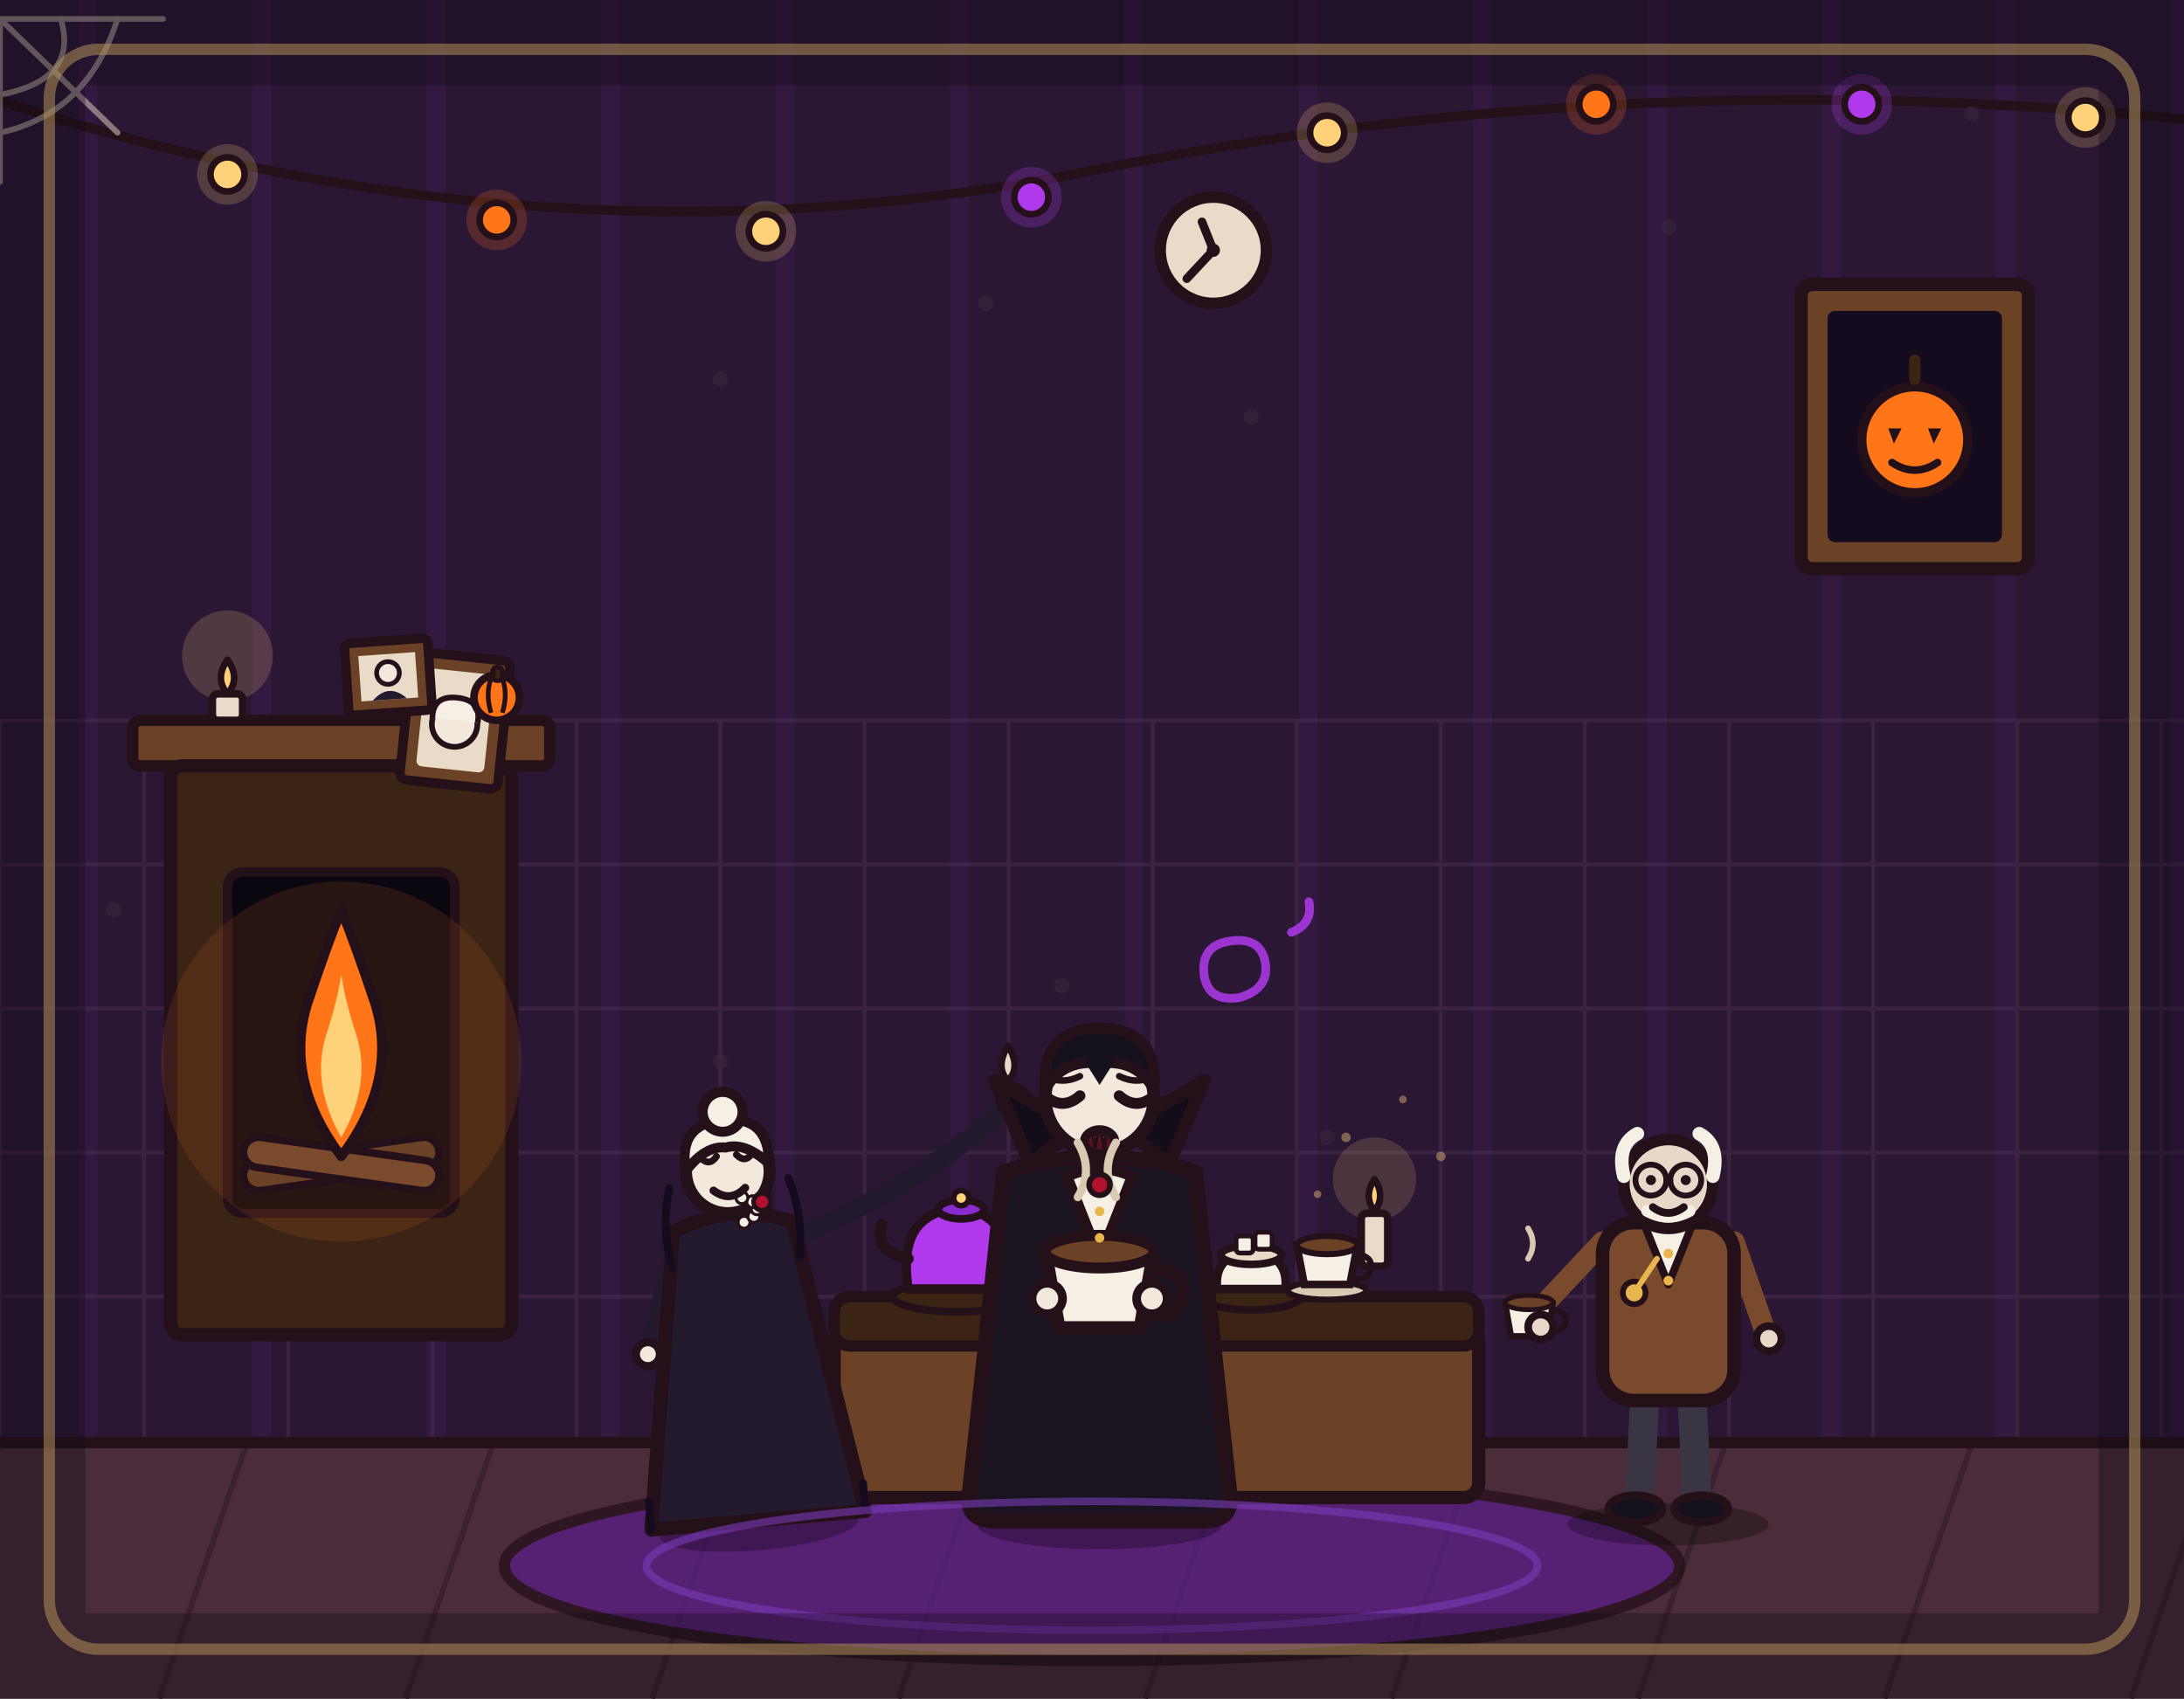
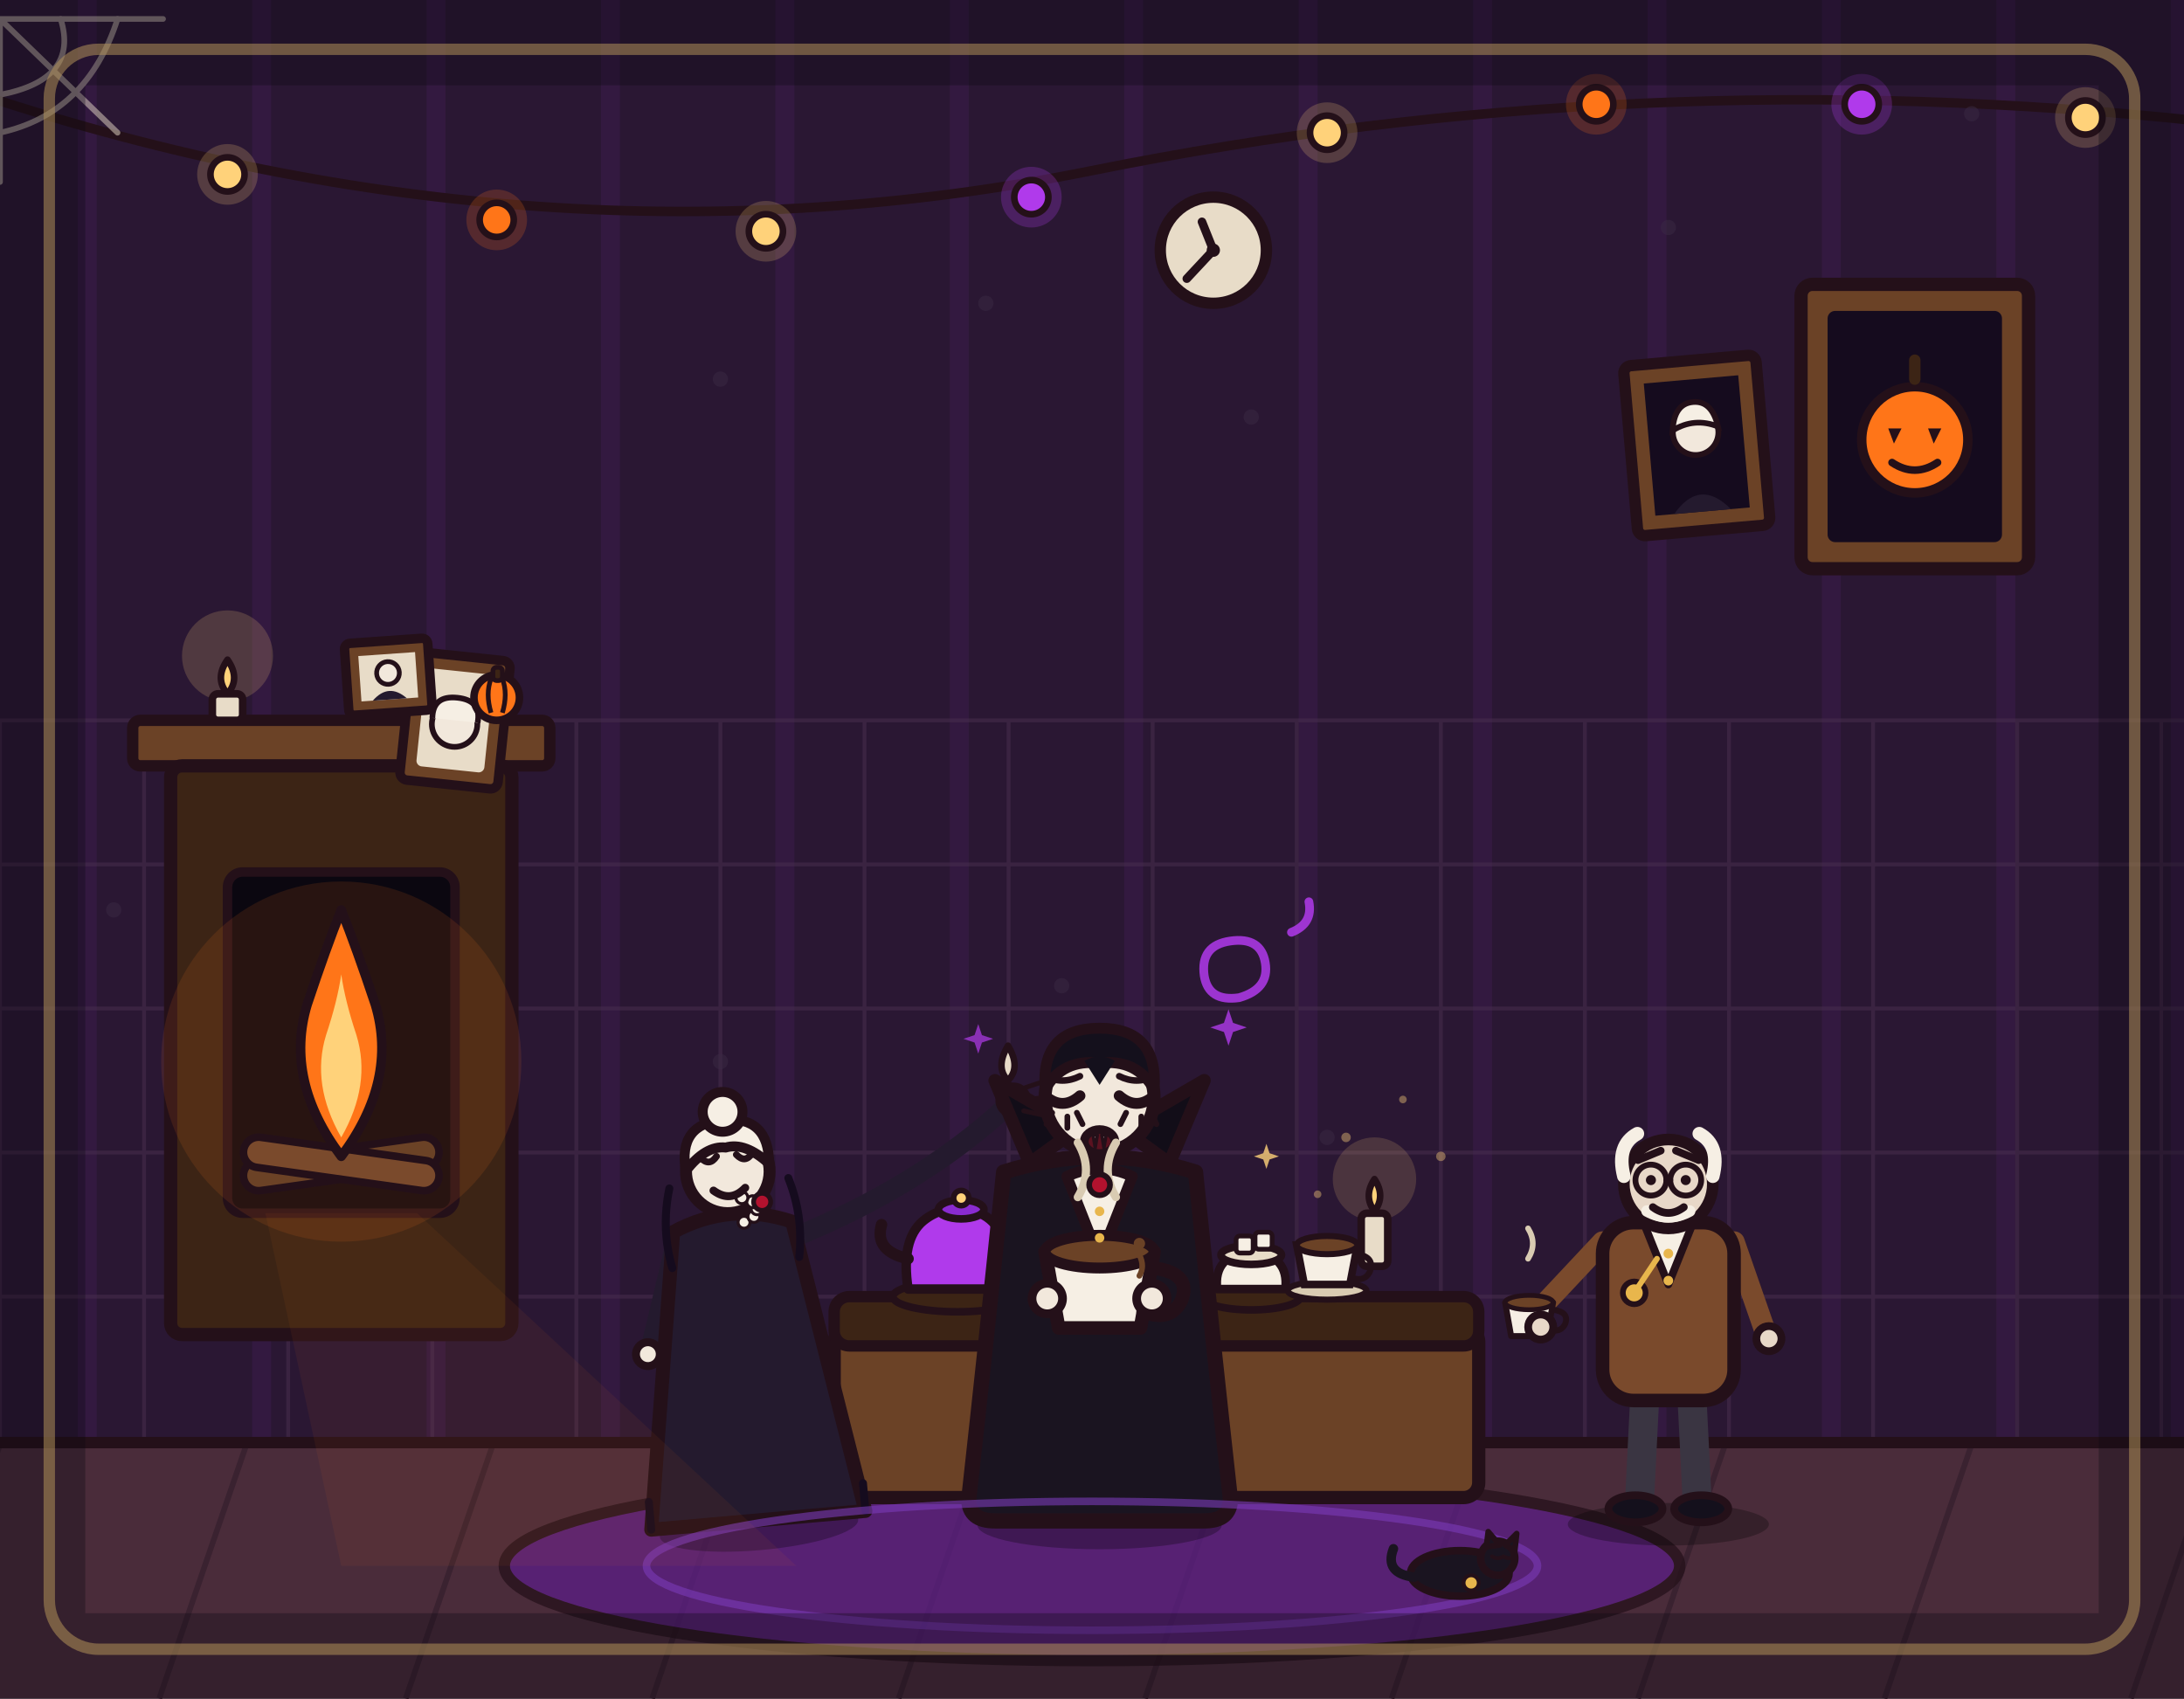
<svg xmlns="http://www.w3.org/2000/svg" viewBox="0 0 1152 896" width="1152" height="896">
  <rect x="0" y="0" width="1152" height="896" fill="#2a1733" />
  <path d="M46 0V762M138 0V762M230 0V762M322 0V762M414 0V762M506 0V762M598 0V762M690 0V762M782 0V762M874 0V762M966 0V762M1058 0V762M1150 0V762" stroke="#b03aeb" stroke-width="10" opacity=".07" fill="none" />
  <path d="M0 380V762M76 380V762M152 380V762M228 380V762M304 380V762M380 380V762M456 380V762M532 380V762M608 380V762M684 380V762M760 380V762M836 380V762M912 380V762M988 380V762M1064 380V762M1140 380V762M0 380H1152M0 456H1152M0 532H1152M0 608H1152M0 684H1152M0 760H1152" stroke="#4a3050" stroke-width="2" opacity=".5" fill="none" />
  <path d="M-10 50 Q288 148 576 90 Q864 32 1162 64" fill="none" stroke="#241019" stroke-width="5" stroke-linecap="round" />
  <circle cx="120" cy="92" r="16" fill="#ffd27a" opacity=".2" />
  <circle cx="120" cy="92" r="9" fill="#ffd27a" stroke="#241019" stroke-width="3.5" />
  <circle cx="262" cy="116" r="16" fill="#ff7518" opacity=".2" />
  <circle cx="262" cy="116" r="9" fill="#ff7518" stroke="#241019" stroke-width="3.5" />
  <circle cx="404" cy="122" r="16" fill="#ffd27a" opacity=".2" />
  <circle cx="404" cy="122" r="9" fill="#ffd27a" stroke="#241019" stroke-width="3.5" />
  <circle cx="544" cy="104" r="16" fill="#b03aeb" opacity=".25" />
  <circle cx="544" cy="104" r="9" fill="#b03aeb" stroke="#241019" stroke-width="3.5" />
  <circle cx="700" cy="70" r="16" fill="#ffd27a" opacity=".2" />
  <circle cx="700" cy="70" r="9" fill="#ffd27a" stroke="#241019" stroke-width="3.5" />
  <circle cx="842" cy="55" r="16" fill="#ff7518" opacity=".2" />
  <circle cx="842" cy="55" r="9" fill="#ff7518" stroke="#241019" stroke-width="3.5" />
  <circle cx="982" cy="55" r="16" fill="#b03aeb" opacity=".25" />
  <circle cx="982" cy="55" r="9" fill="#b03aeb" stroke="#241019" stroke-width="3.5" />
  <circle cx="1100" cy="62" r="16" fill="#ffd27a" opacity=".2" />
  <circle cx="1100" cy="62" r="9" fill="#ffd27a" stroke="#241019" stroke-width="3.5" />
  <g>
    <rect x="950" y="150" width="120" height="150" rx="6" fill="#6b4226" stroke="#241019" stroke-width="7" stroke-linejoin="round" />
    <rect x="964" y="164" width="92" height="122" rx="4" fill="#150b1e" />
    <circle cx="1010" cy="232" r="28" fill="#ff7518" stroke="#241019" stroke-width="5" />
    <path d="M1010 200 L1010 190" stroke="#3c2415" stroke-width="6" stroke-linecap="round" />
    <path d="M996 226 L1003 226 L999 234 Z" fill="#241019" />
    <path d="M1017 226 L1024 226 L1020 234 Z" fill="#241019" />
    <path d="M998 244 Q1010 252 1022 244" fill="none" stroke="#241019" stroke-width="4" stroke-linecap="round" />
  </g>
  <g>
    <rect x="70" y="380" width="220" height="24" rx="4" fill="#6b4226" stroke="#241019" stroke-width="6" stroke-linejoin="round" />
    <rect x="90" y="404" width="180" height="300" rx="6" fill="#3c2415" stroke="#241019" stroke-width="7" stroke-linejoin="round" />
    <rect x="120" y="460" width="120" height="180" rx="8" fill="#0b0710" stroke="#241019" stroke-width="5" stroke-linejoin="round" />
    <circle cx="180" cy="560" r="95" fill="#ff7518" opacity=".12" />
    <rect x="128" y="606" width="104" height="16" rx="8" fill="#6b4226" stroke="#241019" stroke-width="4" transform="rotate(-8 180 614)" />
    <rect x="128" y="606" width="104" height="16" rx="8" fill="#7a4a2c" stroke="#241019" stroke-width="4" transform="rotate(8 180 614)" />
    <path d="M180 610 Q150 570 162 530 Q172 500 180 480 Q188 500 198 530 Q210 570 180 610 Z" fill="#ff7518" stroke="#241019" stroke-width="5" stroke-linejoin="round" />
    <path d="M180 600 Q164 572 172 546 Q178 528 180 514 Q182 528 188 546 Q196 572 180 600 Z" fill="#ffd27a" />
    <g transform="translate(120 380)">
      <circle cx="0" cy="-34" r="24" fill="#ffd27a" opacity=".18" />
      <rect x="-8" y="-14" width="16" height="14" rx="3" fill="#e8dcc8" stroke="#241019" stroke-width="4" />
      <path d="M0 -32 Q7 -22 0 -14 Q-7 -22 0 -32 Z" fill="#ffd27a" stroke="#241019" stroke-width="3.5" stroke-linejoin="round" />
    </g>
    <g transform="translate(240 380) rotate(6)">
      <rect x="-26" y="-34" width="52" height="68" rx="4" fill="#6b4226" stroke="#241019" stroke-width="5" stroke-linejoin="round" />
      <rect x="-18" y="-26" width="36" height="52" rx="3" fill="#e8dcc8" />
      <circle cx="0" cy="2" r="12" fill="#f2e8dc" stroke="#241019" stroke-width="3" />
      <path d="M-12 0 Q-13 -12 0 -12 Q13 -12 12 0" fill="#f6efe4" stroke="#241019" stroke-width="3" />
    </g>
  </g>
  <rect x="0" y="760" width="1152" height="136" fill="#4a2c3a" />
  <path d="M0 762 L-46 896M130 762 L84 896M260 762 L214 896M390 762 L344 896M520 762 L474 896M650 762 L604 896M780 762 L734 896M910 762 L864 896M1040 762 L994 896M1170 762 L1124 896" stroke="#3a2230" stroke-width="3" fill="none" />
  <line x1="0" y1="761" x2="1152" y2="761" stroke="#241019" stroke-width="6" stroke-linecap="round" />
  <ellipse cx="576" cy="826" rx="310" ry="50" fill="#5b1e86" stroke="#241019" stroke-width="6" stroke-linejoin="round" opacity=".75" />
  <rect x="440" y="700" width="340" height="90" rx="8" fill="#6b4226" stroke="#241019" stroke-width="7" stroke-linejoin="round" />
  <rect x="440" y="684" width="340" height="26" rx="8" fill="#3c2415" stroke="#241019" stroke-width="6" stroke-linejoin="round" />
  <g transform="translate(505 660)">
    <ellipse cx="0" cy="24" rx="34" ry="8" fill="#3c2415" stroke="#241019" stroke-width="4" />
    <path d="M-26 20 Q-30 -6 -18 -16 Q-8 -24 4 -22 Q22 -20 26 0 Q28 14 20 20 Z" fill="#b03aeb" stroke="#241019" stroke-width="5" stroke-linejoin="round" />
    <path d="M-26 4 Q-44 0 -40 -14" fill="none" stroke="#241019" stroke-width="6" stroke-linecap="round" />
    <path d="M26 2 Q40 6 38 16" fill="none" stroke="#241019" stroke-width="6" stroke-linecap="round" />
    <ellipse cx="2" cy="-22" rx="12" ry="5" fill="#8a2bd0" stroke="#241019" stroke-width="4" />
    <circle cx="2" cy="-28" r="4" fill="#ffd27a" stroke="#241019" stroke-width="3" />
  </g>
  <g transform="translate(660 668)">
    <ellipse cx="0" cy="16" rx="26" ry="7" fill="#3c2415" stroke="#241019" stroke-width="4" />
    <path d="M-18 12 Q-20 -6 0 -8 Q20 -6 18 12 Z" fill="#f6efe4" stroke="#241019" stroke-width="4.5" stroke-linejoin="round" />
    <ellipse cx="0" cy="-6" rx="16" ry="5" fill="#e8dcc8" stroke="#241019" stroke-width="4" />
  </g>
  <g transform="translate(725 652)">
    <circle cx="0" cy="-30" r="22" fill="#ffd27a" opacity=".16" />
    <rect x="-7" y="-12" width="14" height="28" rx="3" fill="#e8dcc8" stroke="#241019" stroke-width="4" />
    <path d="M0 -30 Q6 -21 0 -13 Q-6 -21 0 -30 Z" fill="#ffd27a" stroke="#241019" stroke-width="3.5" stroke-linejoin="round" />
  </g>
  <g transform="translate(400 802) scale(1.05) rotate(-5)">
    <ellipse cx="0" cy="4" rx="50" ry="11" fill="#000000" opacity=".28" />
    <path d="M-30 -140 L-46 -92" fill="none" stroke="#241a2e" stroke-width="10" stroke-linecap="round" />
    <circle cx="-48" cy="-88" r="6" fill="#f2e8dc" stroke="#241019" stroke-width="4" stroke-linejoin="round" />
    <path d="M30 -140 Q95 -160 142 -196" fill="none" stroke="#241a2e" stroke-width="10" stroke-linecap="round" />
    <circle cx="146" cy="-199" r="7" fill="#f2e8dc" stroke="#241019" stroke-width="4" stroke-linejoin="round" />
    <path d="M-30 -148 L-54 0 L54 0 L30 -148 Q0 -161 -30 -148 Z" fill="#241a2e" stroke="#241019" stroke-width="7" stroke-linejoin="round" />
    <path d="M-54 0 L-54 -14 M54 0 L54 -14" stroke="#150b1e" stroke-width="4" stroke-linecap="round" />
    <circle cx="0" cy="-176" r="21" fill="#f2e8dc" stroke="#241019" stroke-width="6" stroke-linejoin="round" />
    <path d="M-21 -178 Q-23 -202 0 -202 Q23 -202 21 -178 Q10 -190 0 -188 Q-10 -190 -21 -178 Z" fill="#f6efe4" stroke="#241019" stroke-width="5" stroke-linejoin="round" />
    <circle cx="0" cy="-206" r="10" fill="#f6efe4" stroke="#241019" stroke-width="5" stroke-linejoin="round" />
    <circle cx="5.9" cy="-149.8" r="3" fill="#f6efe4" stroke="#241019" stroke-width="1.5" stroke-linejoin="round" />
    <circle cx="11.1" cy="-152.3" r="3" fill="#f6efe4" stroke="#241019" stroke-width="1.5" stroke-linejoin="round" />
    <circle cx="13" cy="-156" r="3" fill="#f6efe4" stroke="#241019" stroke-width="1.5" stroke-linejoin="round" />
    <circle cx="11.1" cy="-159.7" r="3" fill="#f6efe4" stroke="#241019" stroke-width="1.5" stroke-linejoin="round" />
    <circle cx="5.9" cy="-162.2" r="3" fill="#f6efe4" stroke="#241019" stroke-width="1.5" stroke-linejoin="round" />
    <path d="M-13 -184 Q-9 -179 -5 -184" fill="none" stroke="#241019" stroke-width="3.4" stroke-linecap="round" />
    <path d="M5 -184 Q9 -179 13 -184" fill="none" stroke="#241019" stroke-width="3.4" stroke-linecap="round" />
    <path d="M-8 -167 Q0 -160 8 -167" fill="none" stroke="#241019" stroke-width="4" stroke-linecap="round" />
    <path d="M-30 -170 Q-36 -150 -32 -130" fill="none" stroke="#150b1e" stroke-width="4" stroke-linecap="round" />
    <path d="M30 -170 Q36 -150 32 -130" fill="none" stroke="#150b1e" stroke-width="4" stroke-linecap="round" />
  </g>
  <g transform="translate(580 800) scale(1.15)">
    <ellipse cx="0" cy="4" rx="56" ry="11" fill="#000000" opacity=".28" />
    <path d="M-12 -62 L-16 -6" fill="none" stroke="#241a2e" stroke-width="15" stroke-linecap="round" />
    <path d="M12 -62 L16 -6" fill="none" stroke="#241a2e" stroke-width="15" stroke-linecap="round" />
    <ellipse cx="-18" cy="-4" rx="15" ry="7" fill="#14101c" stroke="#241019" stroke-width="4" stroke-linejoin="round" />
    <ellipse cx="18" cy="-4" rx="15" ry="7" fill="#14101c" stroke="#241019" stroke-width="4" stroke-linejoin="round" />
    <path d="M-38 -148 L-26 -104" fill="none" stroke="#1a1420" stroke-width="11" stroke-linecap="round" />
    <path d="M38 -148 L26 -104" fill="none" stroke="#1a1420" stroke-width="11" stroke-linecap="round" />
    <path d="M-44 -158 Q-52 -80 -60 -8 Q-60 2 -48 2 L48 2 Q60 2 60 -8 Q52 -80 44 -158 Q0 -172 -44 -158 Z" fill="#1a1420" stroke="#241019" stroke-width="7" stroke-linejoin="round" />
    <path d="M-32 -162 L-48 -200 L-10 -178 Z" fill="#120d18" stroke="#241019" stroke-width="6" stroke-linejoin="round" />
    <path d="M32 -162 L48 -200 L10 -178 Z" fill="#120d18" stroke="#241019" stroke-width="6" stroke-linejoin="round" />
    <path d="M-15 -156 L0 -118 L15 -156 Q0 -163 -15 -156 Z" fill="#f6efe4" stroke="#241019" stroke-width="5" stroke-linejoin="round" />
    <circle cx="0" cy="-192" r="25" fill="#f2e8dc" stroke="#241019" stroke-width="6" stroke-linejoin="round" />
    <path d="M-25 -196 Q-27 -224 0 -224 Q27 -224 25 -196 Q17 -210 0 -208 Q-17 -210 -25 -196 Z" fill="#14101c" stroke="#241019" stroke-width="5" stroke-linejoin="round" />
    <path d="M-7 -209 L0 -198 L7 -209 Q0 -213 -7 -209 Z" fill="#14101c" />
    <path d="M-25 -202 Q-17 -198 -9 -202" fill="none" stroke="#241019" stroke-width="3" stroke-linecap="round" />
    <path d="M9 -202 Q17 -198 25 -202" fill="none" stroke="#241019" stroke-width="3" stroke-linecap="round" />
    <path d="M-25 -193 Q-17 -186 -9 -193" fill="none" stroke="#241019" stroke-width="5" stroke-linecap="round" />
    <path d="M9 -193 Q17 -186 25 -193" fill="none" stroke="#241019" stroke-width="5" stroke-linecap="round" />
    <ellipse cx="0" cy="-172" rx="7" ry="5.5" fill="#5b1220" stroke="#241019" stroke-width="4" stroke-linejoin="round" />
    <path d="M-3 -175 L-1 -175 L-2 -169 Z" fill="#ffffff" stroke="#241019" stroke-width="1.5" stroke-linejoin="round" />
    <path d="M1 -175 L3 -175 L2 -169 Z" fill="#ffffff" stroke="#241019" stroke-width="1.5" stroke-linejoin="round" />
    <path d="M-42 -216 Q-36 -206 -42 -200 Q-48 -206 -42 -216 Z" fill="#e8dcc8" stroke="#241019" stroke-width="3" stroke-linejoin="round" />
    <g transform="translate(0 -104) scale(1.25)">
      <path d="M-8 -34 q6 -10 0 -20" fill="none" stroke="#d9cbb2" stroke-width="3" stroke-linecap="round" />
      <path d="M6 -34 q-6 -10 0 -20" fill="none" stroke="#d9cbb2" stroke-width="3" stroke-linecap="round" />
      <path d="M-20 -14 L20 -14 L15 14 L-15 14 Z" fill="#f6efe4" stroke="#241019" stroke-width="5" stroke-linejoin="round" />
      <path d="M20 -8 Q34 -6 30 4 Q26 12 16 8" fill="none" stroke="#241019" stroke-width="5" stroke-linecap="round" />
      <ellipse cx="0" cy="-14" rx="20" ry="6" fill="#6b4226" stroke="#241019" stroke-width="4" stroke-linejoin="round" />
    </g>
    <circle cx="-24" cy="-100" r="7" fill="#f2e8dc" stroke="#241019" stroke-width="4" stroke-linejoin="round" />
    <circle cx="24" cy="-100" r="7" fill="#f2e8dc" stroke="#241019" stroke-width="4" stroke-linejoin="round" />
    <g transform="translate(64 -238)" fill="none" stroke="#b03aeb" stroke-width="4" stroke-linecap="round" opacity=".85">
      <path d="M0 0 Q14 -4 12 -16 Q10 -28 -4 -26 Q-18 -24 -16 -10 Q-14 2 0 0 Z" />
      <path d="M24 -30 Q34 -34 32 -44" />
    </g>
  </g>
  <g transform="translate(880 800) scale(1.02)">
    <ellipse cx="0" cy="4" rx="52" ry="11" fill="#000000" opacity=".28" />
    <path d="M-12 -66 L-15 -6" fill="none" stroke="#3a3542" stroke-width="15" stroke-linecap="round" />
    <path d="M12 -66 L15 -6" fill="none" stroke="#3a3542" stroke-width="15" stroke-linecap="round" />
    <ellipse cx="-17" cy="-4" rx="14" ry="7" fill="#14101c" stroke="#241019" stroke-width="4" stroke-linejoin="round" />
    <ellipse cx="17" cy="-4" rx="14" ry="7" fill="#14101c" stroke="#241019" stroke-width="4" stroke-linejoin="round" />
    <path d="M-34 -142 L-64 -110" fill="none" stroke="#7a4a2c" stroke-width="11" stroke-linecap="round" />
    <g transform="translate(-72 -102) scale(.62)">
      <path d="M-20 -14 L20 -14 L15 14 L-15 14 Z" fill="#f6efe4" stroke="#241019" stroke-width="5" stroke-linejoin="round" />
      <path d="M20 -8 Q34 -6 30 4 Q26 12 16 8" fill="none" stroke="#241019" stroke-width="5" stroke-linecap="round" />
      <ellipse cx="0" cy="-14" rx="20" ry="6" fill="#6b4226" stroke="#241019" stroke-width="4" stroke-linejoin="round" />
    </g>
    <circle cx="-66" cy="-98" r="6.5" fill="#e8d8c8" stroke="#241019" stroke-width="4" stroke-linejoin="round" />
    <path d="M34 -142 L50 -96" fill="none" stroke="#7a4a2c" stroke-width="11" stroke-linecap="round" />
    <circle cx="52" cy="-92" r="6.5" fill="#e8d8c8" stroke="#241019" stroke-width="4" stroke-linejoin="round" />
    <rect x="-34" y="-152" width="68" height="92" rx="16" fill="#7a4a2c" stroke="#241019" stroke-width="7" stroke-linejoin="round" />
    <path d="M-12 -150 L0 -120 L12 -150 Z" fill="#f6efe4" stroke="#241019" stroke-width="4" stroke-linejoin="round" />
    <circle cx="0" cy="-136" r="2.5" fill="#e8b64c" />
    <circle cx="0" cy="-122" r="2.5" fill="#e8b64c" />
    <circle cx="0" cy="-172" r="23" fill="#e8d8c8" stroke="#241019" stroke-width="6" stroke-linejoin="round" />
    <path d="M-23 -176 Q-27 -192 -16 -198" fill="none" stroke="#f6efe4" stroke-width="7" stroke-linecap="round" />
    <path d="M23 -176 Q27 -192 16 -198" fill="none" stroke="#f6efe4" stroke-width="7" stroke-linecap="round" />
    <circle cx="-9" cy="-174" r="2.6" fill="#241019" />
    <circle cx="9" cy="-174" r="2.6" fill="#241019" />
    <circle cx="-9" cy="-174" r="8" fill="none" stroke="#241019" stroke-width="3" stroke-linejoin="round" />
    <circle cx="9" cy="-174" r="8" fill="none" stroke="#241019" stroke-width="3" stroke-linejoin="round" />
    <line x1="-1" y1="-174" x2="1" y2="-174" stroke="#241019" stroke-width="3" stroke-linecap="round" />
    <path d="M-11 -158 Q0 -152 11 -158" fill="none" stroke="#f6efe4" stroke-width="6" stroke-linecap="round" />
    <path d="M-8 -160 Q0 -154 8 -160" fill="none" stroke="#241019" stroke-width="4" stroke-linecap="round" />
  </g>
  <g fill="#3a2a44" opacity=".5">
    <circle cx="380" cy="200" r="4" />
    <circle cx="520" cy="160" r="4" />
    <circle cx="660" cy="220" r="4" />
    <circle cx="880" cy="120" r="4" />
    <circle cx="1040" cy="60" r="4" />
    <circle cx="60" cy="480" r="4" />
    <circle cx="380" cy="560" r="4" />
    <circle cx="560" cy="520" r="4" />
    <circle cx="700" cy="600" r="4" />
  </g>
  <g>
    <circle cx="640" cy="132" r="28" fill="#e8dcc8" stroke="#241019" stroke-width="6" />
    <line x1="640" y1="132" x2="634" y2="117" stroke="#241019" stroke-width="4.5" stroke-linecap="round" />
    <line x1="640" y1="132" x2="626" y2="147" stroke="#241019" stroke-width="4.5" stroke-linecap="round" />
    <circle cx="640" cy="132" r="3.5" fill="#241019" />
  </g>
  <ellipse cx="576" cy="826" rx="235" ry="34" fill="none" stroke="#7a3ab8" stroke-width="4" opacity=".6" />
  <g transform="rotate(-4 205 360)">
    <rect x="183" y="338" width="44" height="38" rx="3" fill="#6b4226" stroke="#241019" stroke-width="5" />
    <rect x="190" y="345" width="30" height="24" fill="#e8dcc8" />
    <circle cx="205" cy="355" r="6" fill="#f2e8dc" stroke="#241019" stroke-width="2.5" />
    <path d="M196 369 Q205 360 214 369 L214 369 L196 369 Z" fill="#241a2e" />
  </g>
  <circle cx="262" cy="368" r="12" fill="#ff7518" stroke="#241019" stroke-width="4" />
  <path d="M259 358 Q256 366 259 376 M265 358 Q268 366 265 376" stroke="#241019" stroke-width="2.5" fill="none" />
  <rect x="260" y="352" width="5" height="7" rx="2" fill="#3c2415" stroke="#241019" stroke-width="2.5" />
  <g transform="translate(700 668) scale(.8)">
    <ellipse cx="0" cy="16" rx="26" ry="6" fill="#d9cbb2" stroke="#241019" stroke-width="4" />
    <path d="M-20 -14 L20 -14 L15 12 L-15 12 Z" fill="#f6efe4" stroke="#241019" stroke-width="5" />
    <path d="M20 -8 Q32 -6 28 4 Q24 11 15 7" fill="none" stroke="#241019" stroke-width="4" />
    <ellipse cx="0" cy="-14" rx="20" ry="6" fill="#6b4226" stroke="#241019" stroke-width="4" />
  </g>
  <rect x="652" y="652" width="9" height="9" rx="2" fill="#f6efe4" stroke="#241019" stroke-width="2.5" />
  <rect x="662" y="650" width="9" height="9" rx="2" fill="#f6efe4" stroke="#241019" stroke-width="2.5" />
  <circle cx="580" cy="625" r="5.5" fill="#b3122e" stroke="#241019" stroke-width="3" />
  <circle cx="580" cy="639" r="2.5" fill="#e8b64c" />
  <circle cx="580" cy="653" r="2.5" fill="#e8b64c" />
  <circle cx="402" cy="634" r="4.5" fill="#b3122e" stroke="#241019" stroke-width="2.5" />
  <circle cx="862" cy="682" r="6" fill="#e8b64c" stroke="#241019" stroke-width="3" />
  <path d="M862 682 L874 664" stroke="#e8b64c" stroke-width="3" stroke-linecap="round" />
  <path d="M806 664 q5 -8 0 -16" stroke="#d9cbb2" stroke-width="3" fill="none" stroke-linecap="round" />
  <g fill="#ffd27a" opacity=".4">
    <circle cx="710" cy="600" r="2.5" />
    <circle cx="740" cy="580" r="2" />
    <circle cx="760" cy="610" r="2.5" />
    <circle cx="695" cy="630" r="2" />
  </g>
  <g stroke="#e8dcc8" stroke-width="3" opacity=".5" fill="none" stroke-linecap="round">
    <path d="M0 10 L0 96 M0 10 L86 10 M0 10 L62 70" />
    <path d="M32 10 Q42 42 0 50" />
    <path d="M62 10 Q46 60 0 70" />
  </g>
+   <g stroke="#241019" stroke-width="3" stroke-linecap="round" fill="none">
+     <path d="M555 587 l-3 6 M563 589 l0 6 M568 587 l3 6 M594 587 l-3 6 M602 589 l0 6 M607 587 l3 6" />
+   </g>
+   <circle cx="601" cy="656" r="3" fill="#6b4226" />
+   <path d="M601 662 q3 6 0 11" stroke="#6b4226" stroke-width="3" fill="none" stroke-linecap="round" />
+   <g stroke="#241019" stroke-width="2.5" stroke-linecap="round" fill="none">
+     <path d="M540 574 l9 -3 M541 580 l10 -1 M540 586 l9 2" />
+   </g>
+   <path d="M140 640 L220 640 L420 826 L180 826 Z" fill="#ff7518" opacity=".06" />
+   <g transform="translate(770 830)">
+     <ellipse cx="0" cy="0" rx="26" ry="12" fill="#1a1420" stroke="#241019" stroke-width="4" />
+     <circle cx="20" cy="-8" r="9" fill="#1a1420" stroke="#241019" stroke-width="4" />
+     <path d="M14 -14 L15 -22 L21 -15 Z M24 -15 L30 -21 L29 -12 Z" fill="#1a1420" stroke="#241019" stroke-width="3" stroke-linejoin="round" />
+     <path d="M-24 2 Q-40 0 -35 -13" fill="none" stroke="#1a1420" stroke-width="5" stroke-linecap="round" />
+     <path d="M17 -9 q3 2 6 0 M23 -9 q3 2 6 0" stroke="#241019" stroke-width="2" fill="none" stroke-linecap="round" />
+     <circle cx="6" cy="5" r="4" fill="#e8b64c" stroke="#241019" stroke-width="2" />
+   </g>
+   <g transform="rotate(-5 895 235)">
+     <rect x="860" y="190" width="70" height="90" rx="4" fill="#6b4226" stroke="#241019" stroke-width="6" />
+     <rect x="870" y="200" width="50" height="70" fill="#150b1e" />
+     <circle cx="895" cy="228" r="12" fill="#f2e8dc" stroke="#241019" stroke-width="3" />
+     <path d="M883 226 Q885 212 895 212 Q905 212 907 226 Q895 220 883 226 Z" fill="#f6efe4" stroke="#241019" stroke-width="3" />
+     <path d="M880 270 Q895 252 910 270 L910 270 L880 270 Z" fill="#241a2e" />
+   </g>
+   <line x1="864" y1="612" x2="876" y2="607" stroke="#241019" stroke-width="4" stroke-linecap="round" />
+   <line x1="896" y1="612" x2="884" y2="607" stroke="#241019" stroke-width="4" stroke-linecap="round" />
+   <path d="M0 -12 L3 -3 L12 0 L3 3 L0 12 L-3 3 L-12 0 L-3 -3 Z" transform="translate(648 542) scale(.8)" fill="#b03aeb" opacity=".8" />
+   <path d="M0 -12 L3 -3 L12 0 L3 3 L0 12 L-3 3 L-12 0 L-3 -3 Z" transform="translate(516 548) scale(.65)" fill="#b03aeb" opacity=".7" />
+   <path d="M0 -12 L3 -3 L12 0 L3 3 L0 12 L-3 3 L-12 0 L-3 -3 Z" transform="translate(668 610) scale(.55)" fill="#ffd27a" opacity=".8" />
  <rect x="26" y="26" width="1100" height="844" rx="26" fill="none" stroke="#ffd27a" stroke-width="6" opacity=".55" />
  <rect x="0" y="0" width="1152" height="896" fill="none" stroke="#0b0710" stroke-width="90" opacity=".32" />
</svg>
